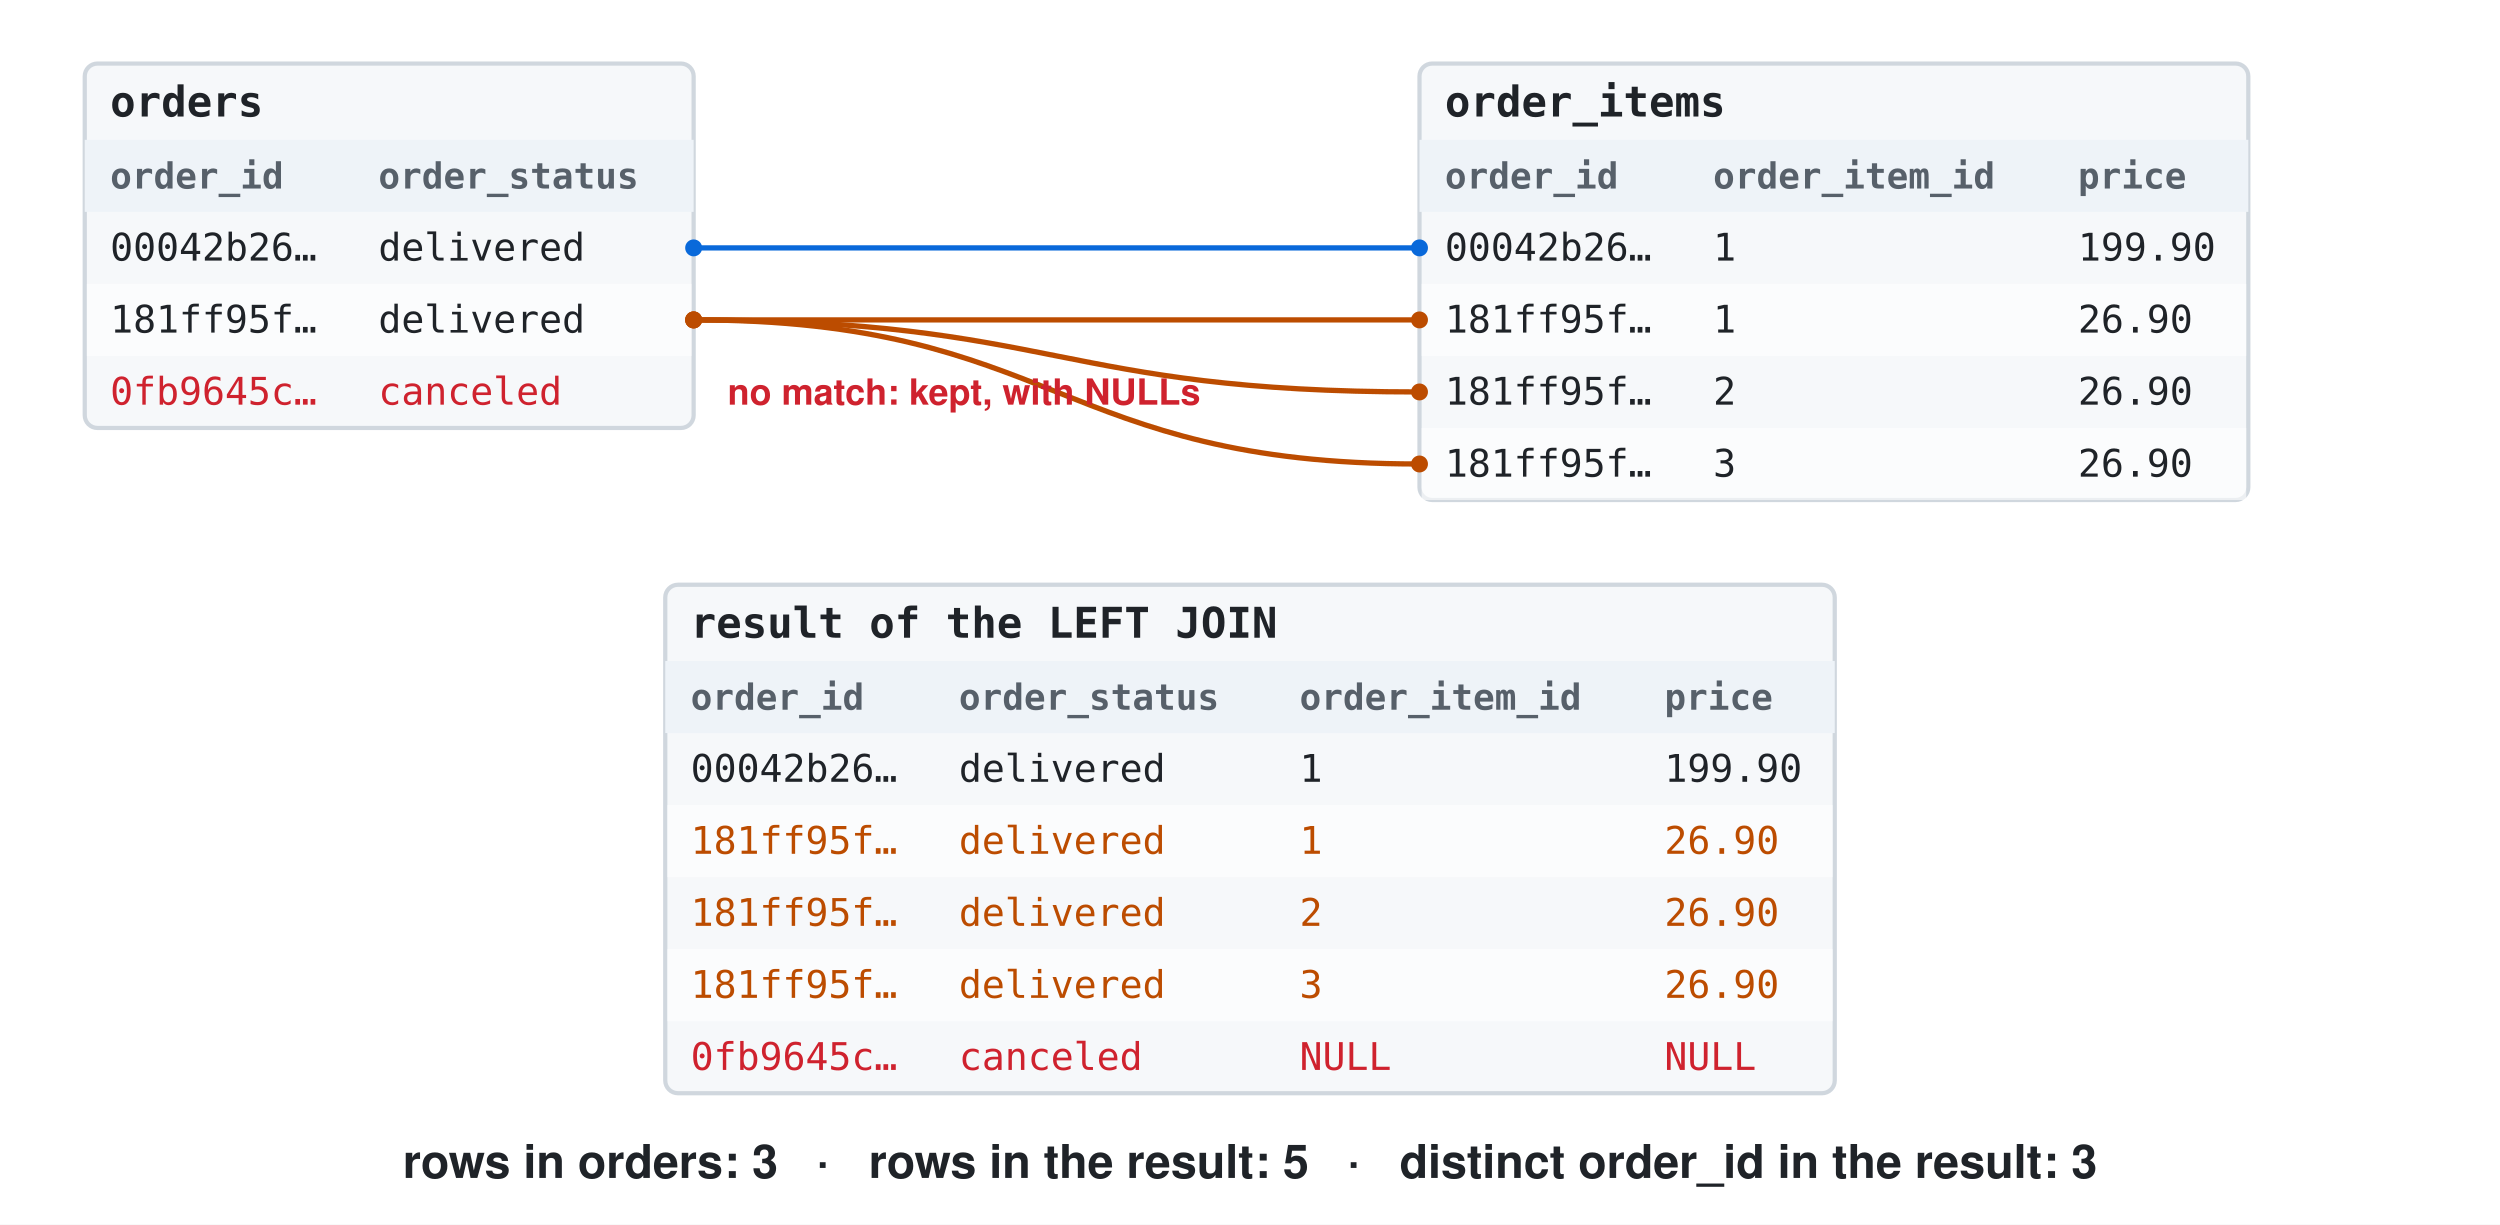
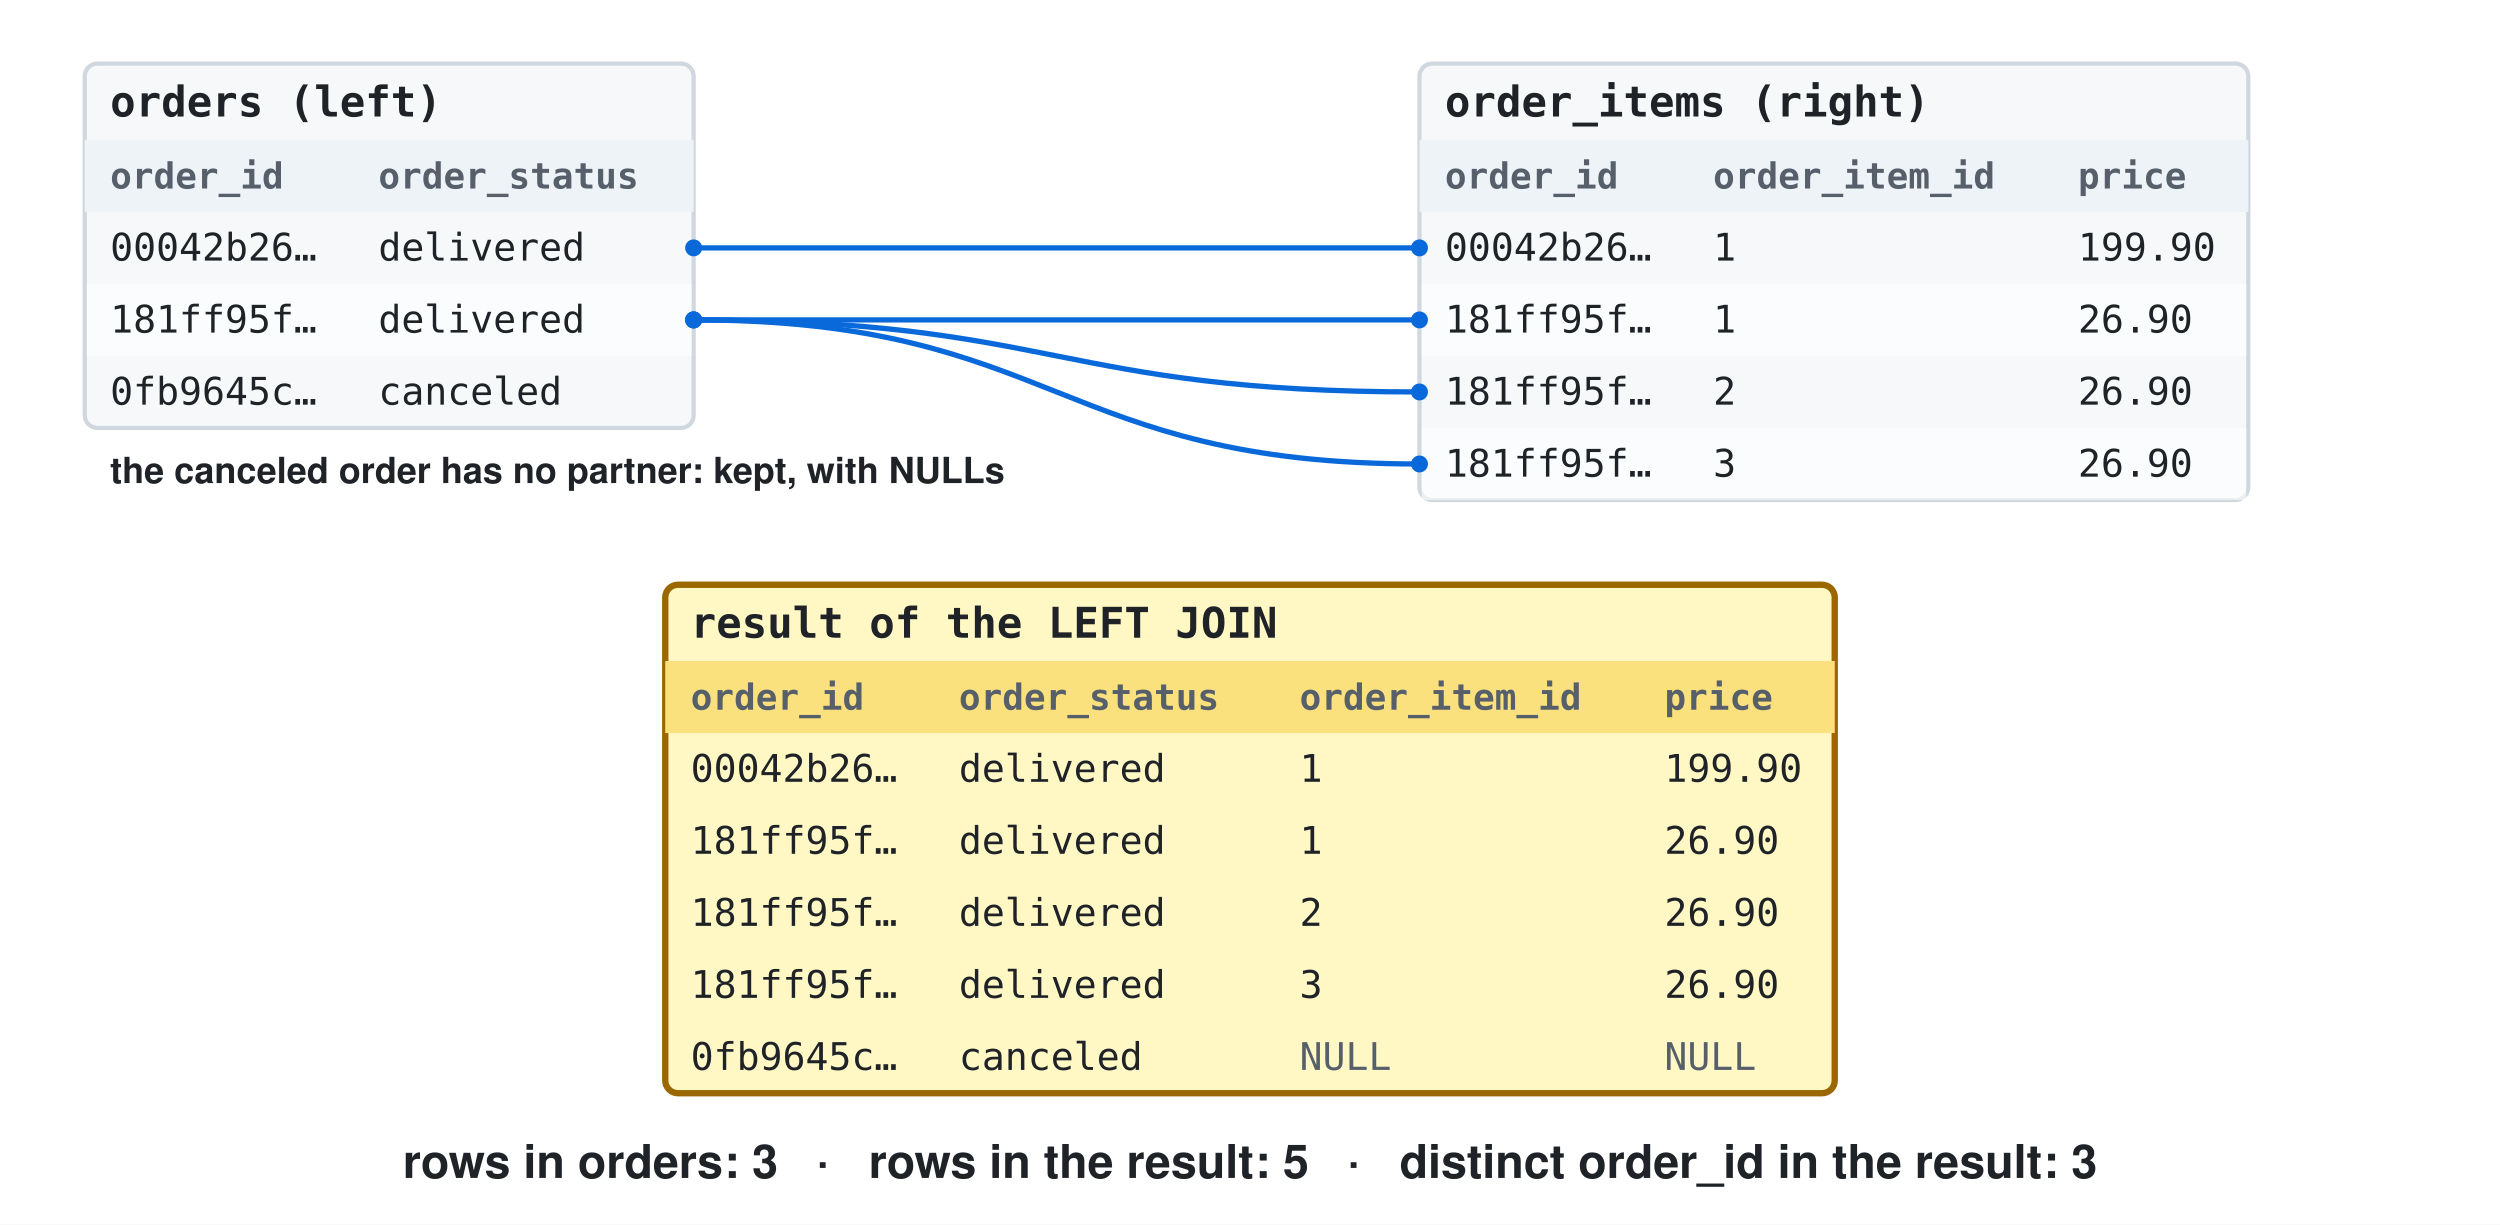
<svg xmlns="http://www.w3.org/2000/svg" width="1180" height="578" viewBox="0 0 1180 578" font-family="-apple-system, BlinkMacSystemFont, 'Segoe UI', Helvetica, Arial, sans-serif" font-size="20" fill="#1f2328">
  <defs>
    <marker id="ah" viewBox="0 0 10 10" refX="9" refY="5" markerWidth="7" markerHeight="7" orient="auto-start-reverse">
      <path d="M0,0 L10,5 L0,10 z" fill="#57606a" />
    </marker>
  </defs>
  <rect width="1180" height="578" fill="#fff" />
  <rect x="40" y="30" width="287.4" height="172" rx="6" fill="#f6f8fa" stroke="#d0d7de" stroke-width="2" />
-   <text x="52" y="55" font-size="20" fill="#1f2328" font-weight="700" text-anchor="start" font-family="'SF Mono', Menlo, Consolas, 'DejaVu Sans Mono', monospace" xml:space="preserve">orders</text>
+   <text x="52" y="55" font-size="20" fill="#1f2328" font-weight="700" text-anchor="start" font-family="'SF Mono', Menlo, Consolas, 'DejaVu Sans Mono', monospace" xml:space="preserve">orders (left)</text>
  <rect x="40" y="66" width="287.4" height="34" fill="#eef3f8" />
  <text x="52" y="89" font-size="17" fill="#57606a" font-weight="700" text-anchor="start" font-family="'SF Mono', Menlo, Consolas, 'DejaVu Sans Mono', monospace" xml:space="preserve">order_id</text>
  <text x="178.6" y="89" font-size="17" fill="#57606a" font-weight="700" text-anchor="start" font-family="'SF Mono', Menlo, Consolas, 'DejaVu Sans Mono', monospace" xml:space="preserve">order_status</text>
  <text x="52" y="123" font-size="18" fill="#1f2328" font-weight="400" text-anchor="start" font-family="'SF Mono', Menlo, Consolas, 'DejaVu Sans Mono', monospace" xml:space="preserve">00042b26…</text>
  <text x="178.6" y="123" font-size="18" fill="#1f2328" font-weight="400" text-anchor="start" font-family="'SF Mono', Menlo, Consolas, 'DejaVu Sans Mono', monospace" xml:space="preserve">delivered</text>
  <rect x="41" y="134" width="285.4" height="34" fill="#fff" opacity="0.6" />
  <text x="52" y="157" font-size="18" fill="#1f2328" font-weight="400" text-anchor="start" font-family="'SF Mono', Menlo, Consolas, 'DejaVu Sans Mono', monospace" xml:space="preserve">181ff95f…</text>
  <text x="178.6" y="157" font-size="18" fill="#1f2328" font-weight="400" text-anchor="start" font-family="'SF Mono', Menlo, Consolas, 'DejaVu Sans Mono', monospace" xml:space="preserve">delivered</text>
-   <text x="52" y="191" font-size="18" fill="#cf222e" font-weight="400" text-anchor="start" font-family="'SF Mono', Menlo, Consolas, 'DejaVu Sans Mono', monospace" xml:space="preserve">0fb9645c…</text>
-   <text x="178.6" y="191" font-size="18" fill="#cf222e" font-weight="400" text-anchor="start" font-family="'SF Mono', Menlo, Consolas, 'DejaVu Sans Mono', monospace" xml:space="preserve">canceled</text>
+   <text x="52" y="191" font-size="18" fill="#1f2328" font-weight="400" text-anchor="start" font-family="'SF Mono', Menlo, Consolas, 'DejaVu Sans Mono', monospace" xml:space="preserve">0fb9645c…</text>
+   <text x="178.6" y="191" font-size="18" fill="#1f2328" font-weight="400" text-anchor="start" font-family="'SF Mono', Menlo, Consolas, 'DejaVu Sans Mono', monospace" xml:space="preserve">canceled</text>
  <rect x="670" y="30" width="391.2" height="206" rx="6" fill="#f6f8fa" stroke="#d0d7de" stroke-width="2" />
-   <text x="682" y="55" font-size="20" fill="#1f2328" font-weight="700" text-anchor="start" font-family="'SF Mono', Menlo, Consolas, 'DejaVu Sans Mono', monospace" xml:space="preserve">order_items</text>
+   <text x="682" y="55" font-size="20" fill="#1f2328" font-weight="700" text-anchor="start" font-family="'SF Mono', Menlo, Consolas, 'DejaVu Sans Mono', monospace" xml:space="preserve">order_items (right)</text>
  <rect x="670" y="66" width="391.2" height="34" fill="#eef3f8" />
  <text x="682" y="89" font-size="17" fill="#57606a" font-weight="700" text-anchor="start" font-family="'SF Mono', Menlo, Consolas, 'DejaVu Sans Mono', monospace" xml:space="preserve">order_id</text>
  <text x="808.6" y="89" font-size="17" fill="#57606a" font-weight="700" text-anchor="start" font-family="'SF Mono', Menlo, Consolas, 'DejaVu Sans Mono', monospace" xml:space="preserve">order_item_id</text>
  <text x="980.8" y="89" font-size="17" fill="#57606a" font-weight="700" text-anchor="start" font-family="'SF Mono', Menlo, Consolas, 'DejaVu Sans Mono', monospace" xml:space="preserve">price</text>
  <text x="682" y="123" font-size="18" fill="#1f2328" font-weight="400" text-anchor="start" font-family="'SF Mono', Menlo, Consolas, 'DejaVu Sans Mono', monospace" xml:space="preserve">00042b26…</text>
  <text x="808.6" y="123" font-size="18" fill="#1f2328" font-weight="400" text-anchor="start" font-family="'SF Mono', Menlo, Consolas, 'DejaVu Sans Mono', monospace" xml:space="preserve">1</text>
  <text x="980.8" y="123" font-size="18" fill="#1f2328" font-weight="400" text-anchor="start" font-family="'SF Mono', Menlo, Consolas, 'DejaVu Sans Mono', monospace" xml:space="preserve">199.90</text>
  <rect x="671" y="134" width="389.2" height="34" fill="#fff" opacity="0.6" />
  <text x="682" y="157" font-size="18" fill="#1f2328" font-weight="400" text-anchor="start" font-family="'SF Mono', Menlo, Consolas, 'DejaVu Sans Mono', monospace" xml:space="preserve">181ff95f…</text>
  <text x="808.6" y="157" font-size="18" fill="#1f2328" font-weight="400" text-anchor="start" font-family="'SF Mono', Menlo, Consolas, 'DejaVu Sans Mono', monospace" xml:space="preserve">1</text>
  <text x="980.8" y="157" font-size="18" fill="#1f2328" font-weight="400" text-anchor="start" font-family="'SF Mono', Menlo, Consolas, 'DejaVu Sans Mono', monospace" xml:space="preserve">26.90</text>
  <text x="682" y="191" font-size="18" fill="#1f2328" font-weight="400" text-anchor="start" font-family="'SF Mono', Menlo, Consolas, 'DejaVu Sans Mono', monospace" xml:space="preserve">181ff95f…</text>
  <text x="808.6" y="191" font-size="18" fill="#1f2328" font-weight="400" text-anchor="start" font-family="'SF Mono', Menlo, Consolas, 'DejaVu Sans Mono', monospace" xml:space="preserve">2</text>
  <text x="980.8" y="191" font-size="18" fill="#1f2328" font-weight="400" text-anchor="start" font-family="'SF Mono', Menlo, Consolas, 'DejaVu Sans Mono', monospace" xml:space="preserve">26.90</text>
  <rect x="671" y="202" width="389.2" height="34" fill="#fff" opacity="0.6" />
  <text x="682" y="225" font-size="18" fill="#1f2328" font-weight="400" text-anchor="start" font-family="'SF Mono', Menlo, Consolas, 'DejaVu Sans Mono', monospace" xml:space="preserve">181ff95f…</text>
  <text x="808.6" y="225" font-size="18" fill="#1f2328" font-weight="400" text-anchor="start" font-family="'SF Mono', Menlo, Consolas, 'DejaVu Sans Mono', monospace" xml:space="preserve">3</text>
  <text x="980.8" y="225" font-size="18" fill="#1f2328" font-weight="400" text-anchor="start" font-family="'SF Mono', Menlo, Consolas, 'DejaVu Sans Mono', monospace" xml:space="preserve">26.90</text>
  <path d="M327.4,117.0 C498.7,117.0 498.7,117.0 670,117.0" fill="none" stroke="#0969da" stroke-width="2.5" />
  <circle cx="327.4" cy="117.0" r="4" fill="#0969da" />
  <circle cx="670" cy="117.0" r="4" fill="#0969da" />
-   <path d="M327.4,151.0 C498.7,151.0 498.7,151.0 670,151.0" fill="none" stroke="#bc4c00" stroke-width="2.5" />
-   <circle cx="327.4" cy="151.0" r="4" fill="#bc4c00" />
-   <circle cx="670" cy="151.0" r="4" fill="#bc4c00" />
-   <path d="M327.4,151.0 C498.7,151.0 498.7,185.0 670,185.0" fill="none" stroke="#bc4c00" stroke-width="2.5" />
-   <circle cx="327.4" cy="151.0" r="4" fill="#bc4c00" />
-   <circle cx="670" cy="185.0" r="4" fill="#bc4c00" />
-   <path d="M327.4,151.0 C498.7,151.0 498.7,219.0 670,219.0" fill="none" stroke="#bc4c00" stroke-width="2.5" />
-   <circle cx="327.4" cy="151.0" r="4" fill="#bc4c00" />
-   <circle cx="670" cy="219.0" r="4" fill="#bc4c00" />
-   <text x="343.4" y="191.0" font-size="17" fill="#cf222e" font-weight="700" text-anchor="start" xml:space="preserve">no match: kept, with NULLs</text>
-   <rect x="314.0" y="276" width="552.0" height="240" rx="6" fill="#f6f8fa" stroke="#d0d7de" stroke-width="2" />
+   <path d="M327.4,151.0 C498.7,151.0 498.7,151.0 670,151.0" fill="none" stroke="#0969da" stroke-width="2.5" />
+   <circle cx="327.4" cy="151.0" r="4" fill="#0969da" />
+   <circle cx="670" cy="151.0" r="4" fill="#0969da" />
+   <path d="M327.4,151.0 C498.7,151.0 498.7,185.0 670,185.0" fill="none" stroke="#0969da" stroke-width="2.5" />
+   <circle cx="327.4" cy="151.0" r="4" fill="#0969da" />
+   <circle cx="670" cy="185.0" r="4" fill="#0969da" />
+   <path d="M327.4,151.0 C498.7,151.0 498.7,219.0 670,219.0" fill="none" stroke="#0969da" stroke-width="2.5" />
+   <circle cx="327.4" cy="151.0" r="4" fill="#0969da" />
+   <circle cx="670" cy="219.0" r="4" fill="#0969da" />
+   <text x="52" y="228" font-size="17" fill="#1f2328" font-weight="700" text-anchor="start" xml:space="preserve">the canceled order has no partner: kept, with NULLs</text>
+   <rect x="314.0" y="276" width="552.0" height="240" rx="6" fill="#fff8c5" stroke="#9a6700" stroke-width="3" />
  <text x="326.0" y="301" font-size="20" fill="#1f2328" font-weight="700" text-anchor="start" font-family="'SF Mono', Menlo, Consolas, 'DejaVu Sans Mono', monospace" xml:space="preserve">result of the LEFT JOIN</text>
-   <rect x="314.0" y="312" width="552.0" height="34" fill="#eef3f8" />
+   <rect x="314.0" y="312" width="552.0" height="34" fill="#fae17d" />
  <text x="326.0" y="335" font-size="17" fill="#57606a" font-weight="700" text-anchor="start" font-family="'SF Mono', Menlo, Consolas, 'DejaVu Sans Mono', monospace" xml:space="preserve">order_id</text>
  <text x="452.6" y="335" font-size="17" fill="#57606a" font-weight="700" text-anchor="start" font-family="'SF Mono', Menlo, Consolas, 'DejaVu Sans Mono', monospace" xml:space="preserve">order_status</text>
  <text x="613.4" y="335" font-size="17" fill="#57606a" font-weight="700" text-anchor="start" font-family="'SF Mono', Menlo, Consolas, 'DejaVu Sans Mono', monospace" xml:space="preserve">order_item_id</text>
  <text x="785.6" y="335" font-size="17" fill="#57606a" font-weight="700" text-anchor="start" font-family="'SF Mono', Menlo, Consolas, 'DejaVu Sans Mono', monospace" xml:space="preserve">price</text>
  <text x="326.0" y="369" font-size="18" fill="#1f2328" font-weight="400" text-anchor="start" font-family="'SF Mono', Menlo, Consolas, 'DejaVu Sans Mono', monospace" xml:space="preserve">00042b26…</text>
  <text x="452.6" y="369" font-size="18" fill="#1f2328" font-weight="400" text-anchor="start" font-family="'SF Mono', Menlo, Consolas, 'DejaVu Sans Mono', monospace" xml:space="preserve">delivered</text>
  <text x="613.4" y="369" font-size="18" fill="#1f2328" font-weight="400" text-anchor="start" font-family="'SF Mono', Menlo, Consolas, 'DejaVu Sans Mono', monospace" xml:space="preserve">1</text>
  <text x="785.6" y="369" font-size="18" fill="#1f2328" font-weight="400" text-anchor="start" font-family="'SF Mono', Menlo, Consolas, 'DejaVu Sans Mono', monospace" xml:space="preserve">199.90</text>
-   <rect x="315.0" y="380" width="550.0" height="34" fill="#fff" opacity="0.6" />
-   <text x="326.0" y="403" font-size="18" fill="#bc4c00" font-weight="400" text-anchor="start" font-family="'SF Mono', Menlo, Consolas, 'DejaVu Sans Mono', monospace" xml:space="preserve">181ff95f…</text>
-   <text x="452.6" y="403" font-size="18" fill="#bc4c00" font-weight="400" text-anchor="start" font-family="'SF Mono', Menlo, Consolas, 'DejaVu Sans Mono', monospace" xml:space="preserve">delivered</text>
-   <text x="613.4" y="403" font-size="18" fill="#bc4c00" font-weight="400" text-anchor="start" font-family="'SF Mono', Menlo, Consolas, 'DejaVu Sans Mono', monospace" xml:space="preserve">1</text>
-   <text x="785.6" y="403" font-size="18" fill="#bc4c00" font-weight="400" text-anchor="start" font-family="'SF Mono', Menlo, Consolas, 'DejaVu Sans Mono', monospace" xml:space="preserve">26.90</text>
-   <text x="326.0" y="437" font-size="18" fill="#bc4c00" font-weight="400" text-anchor="start" font-family="'SF Mono', Menlo, Consolas, 'DejaVu Sans Mono', monospace" xml:space="preserve">181ff95f…</text>
-   <text x="452.6" y="437" font-size="18" fill="#bc4c00" font-weight="400" text-anchor="start" font-family="'SF Mono', Menlo, Consolas, 'DejaVu Sans Mono', monospace" xml:space="preserve">delivered</text>
-   <text x="613.4" y="437" font-size="18" fill="#bc4c00" font-weight="400" text-anchor="start" font-family="'SF Mono', Menlo, Consolas, 'DejaVu Sans Mono', monospace" xml:space="preserve">2</text>
-   <text x="785.6" y="437" font-size="18" fill="#bc4c00" font-weight="400" text-anchor="start" font-family="'SF Mono', Menlo, Consolas, 'DejaVu Sans Mono', monospace" xml:space="preserve">26.90</text>
-   <rect x="315.0" y="448" width="550.0" height="34" fill="#fff" opacity="0.6" />
-   <text x="326.0" y="471" font-size="18" fill="#bc4c00" font-weight="400" text-anchor="start" font-family="'SF Mono', Menlo, Consolas, 'DejaVu Sans Mono', monospace" xml:space="preserve">181ff95f…</text>
-   <text x="452.6" y="471" font-size="18" fill="#bc4c00" font-weight="400" text-anchor="start" font-family="'SF Mono', Menlo, Consolas, 'DejaVu Sans Mono', monospace" xml:space="preserve">delivered</text>
-   <text x="613.4" y="471" font-size="18" fill="#bc4c00" font-weight="400" text-anchor="start" font-family="'SF Mono', Menlo, Consolas, 'DejaVu Sans Mono', monospace" xml:space="preserve">3</text>
-   <text x="785.6" y="471" font-size="18" fill="#bc4c00" font-weight="400" text-anchor="start" font-family="'SF Mono', Menlo, Consolas, 'DejaVu Sans Mono', monospace" xml:space="preserve">26.90</text>
-   <text x="326.0" y="505" font-size="18" fill="#cf222e" font-weight="400" text-anchor="start" font-family="'SF Mono', Menlo, Consolas, 'DejaVu Sans Mono', monospace" xml:space="preserve">0fb9645c…</text>
-   <text x="452.6" y="505" font-size="18" fill="#cf222e" font-weight="400" text-anchor="start" font-family="'SF Mono', Menlo, Consolas, 'DejaVu Sans Mono', monospace" xml:space="preserve">canceled</text>
-   <text x="613.4" y="505" font-size="18" fill="#cf222e" font-weight="400" text-anchor="start" font-family="'SF Mono', Menlo, Consolas, 'DejaVu Sans Mono', monospace" xml:space="preserve">NULL</text>
-   <text x="785.6" y="505" font-size="18" fill="#cf222e" font-weight="400" text-anchor="start" font-family="'SF Mono', Menlo, Consolas, 'DejaVu Sans Mono', monospace" xml:space="preserve">NULL</text>
+   <text x="326.0" y="403" font-size="18" fill="#1f2328" font-weight="400" text-anchor="start" font-family="'SF Mono', Menlo, Consolas, 'DejaVu Sans Mono', monospace" xml:space="preserve">181ff95f…</text>
+   <text x="452.6" y="403" font-size="18" fill="#1f2328" font-weight="400" text-anchor="start" font-family="'SF Mono', Menlo, Consolas, 'DejaVu Sans Mono', monospace" xml:space="preserve">delivered</text>
+   <text x="613.4" y="403" font-size="18" fill="#1f2328" font-weight="400" text-anchor="start" font-family="'SF Mono', Menlo, Consolas, 'DejaVu Sans Mono', monospace" xml:space="preserve">1</text>
+   <text x="785.6" y="403" font-size="18" fill="#1f2328" font-weight="400" text-anchor="start" font-family="'SF Mono', Menlo, Consolas, 'DejaVu Sans Mono', monospace" xml:space="preserve">26.90</text>
+   <text x="326.0" y="437" font-size="18" fill="#1f2328" font-weight="400" text-anchor="start" font-family="'SF Mono', Menlo, Consolas, 'DejaVu Sans Mono', monospace" xml:space="preserve">181ff95f…</text>
+   <text x="452.6" y="437" font-size="18" fill="#1f2328" font-weight="400" text-anchor="start" font-family="'SF Mono', Menlo, Consolas, 'DejaVu Sans Mono', monospace" xml:space="preserve">delivered</text>
+   <text x="613.4" y="437" font-size="18" fill="#1f2328" font-weight="400" text-anchor="start" font-family="'SF Mono', Menlo, Consolas, 'DejaVu Sans Mono', monospace" xml:space="preserve">2</text>
+   <text x="785.6" y="437" font-size="18" fill="#1f2328" font-weight="400" text-anchor="start" font-family="'SF Mono', Menlo, Consolas, 'DejaVu Sans Mono', monospace" xml:space="preserve">26.90</text>
+   <text x="326.0" y="471" font-size="18" fill="#1f2328" font-weight="400" text-anchor="start" font-family="'SF Mono', Menlo, Consolas, 'DejaVu Sans Mono', monospace" xml:space="preserve">181ff95f…</text>
+   <text x="452.6" y="471" font-size="18" fill="#1f2328" font-weight="400" text-anchor="start" font-family="'SF Mono', Menlo, Consolas, 'DejaVu Sans Mono', monospace" xml:space="preserve">delivered</text>
+   <text x="613.4" y="471" font-size="18" fill="#1f2328" font-weight="400" text-anchor="start" font-family="'SF Mono', Menlo, Consolas, 'DejaVu Sans Mono', monospace" xml:space="preserve">3</text>
+   <text x="785.6" y="471" font-size="18" fill="#1f2328" font-weight="400" text-anchor="start" font-family="'SF Mono', Menlo, Consolas, 'DejaVu Sans Mono', monospace" xml:space="preserve">26.90</text>
+   <text x="326.0" y="505" font-size="18" fill="#1f2328" font-weight="400" text-anchor="start" font-family="'SF Mono', Menlo, Consolas, 'DejaVu Sans Mono', monospace" xml:space="preserve">0fb9645c…</text>
+   <text x="452.6" y="505" font-size="18" fill="#1f2328" font-weight="400" text-anchor="start" font-family="'SF Mono', Menlo, Consolas, 'DejaVu Sans Mono', monospace" xml:space="preserve">canceled</text>
+   <text x="613.4" y="505" font-size="18" fill="#57606a" font-weight="400" text-anchor="start" font-family="'SF Mono', Menlo, Consolas, 'DejaVu Sans Mono', monospace" xml:space="preserve">NULL</text>
+   <text x="785.6" y="505" font-size="18" fill="#57606a" font-weight="400" text-anchor="start" font-family="'SF Mono', Menlo, Consolas, 'DejaVu Sans Mono', monospace" xml:space="preserve">NULL</text>
  <text x="590.0" y="556" font-size="22" fill="#1f2328" font-weight="700" text-anchor="middle" xml:space="preserve">rows in orders: 3   ·   rows in the result: 5   ·   distinct order_id in the result: 3</text>
</svg>
